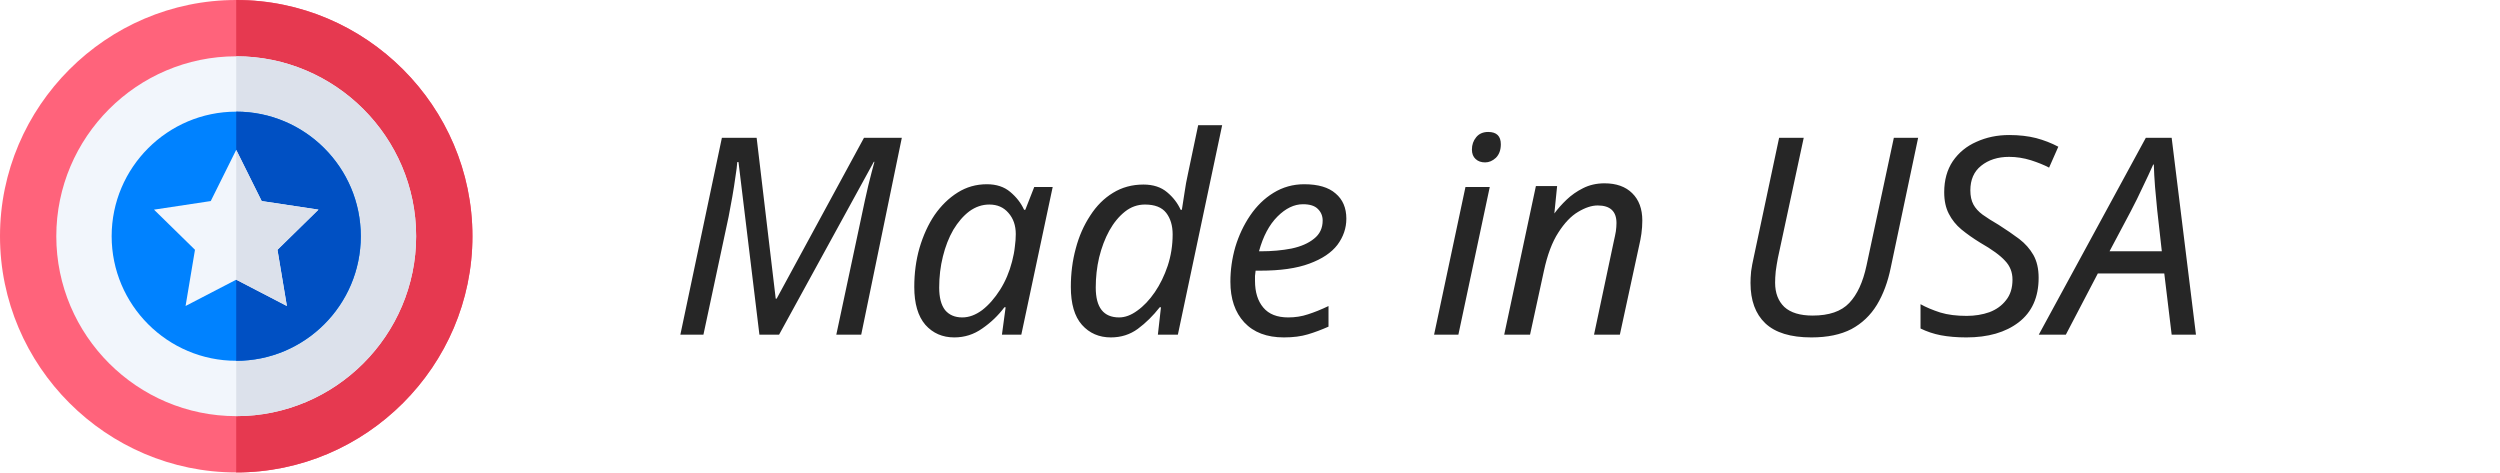
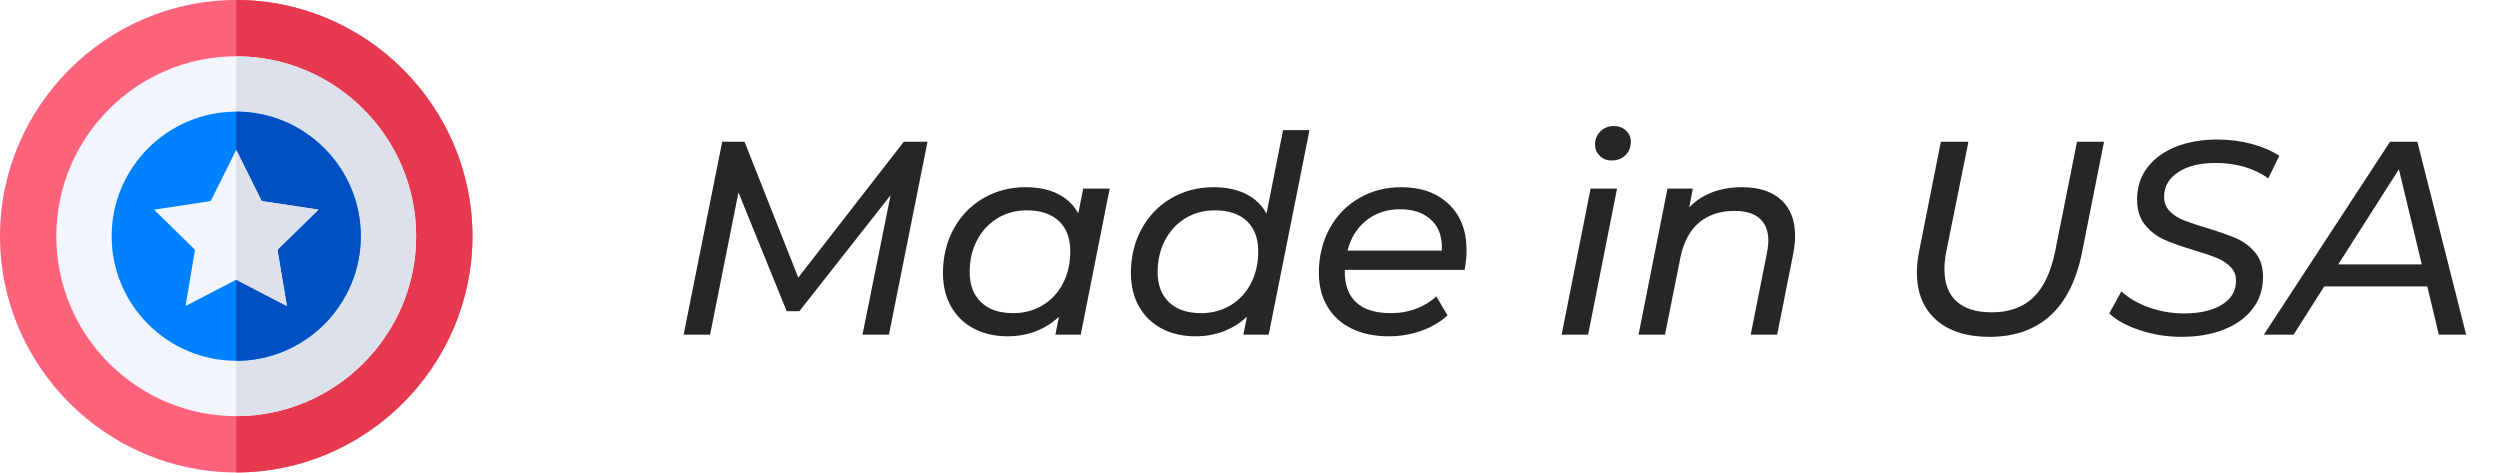
<svg xmlns="http://www.w3.org/2000/svg" width="127" height="24" viewBox="0 0 127 24">
-   <g fill="none" fill-rule="evenodd">
-     <g fill-rule="nonzero">
-       <path fill="#FF637B" d="M12 0C5.405 0 0 5.405 0 12s5.405 12 12 12 12-5.405 12-12S18.595 0 12 0z" />
-       <path fill="#E63950" d="M24 12c0 6.595-5.405 12-12 12V0c6.595 0 12 5.405 12 12z" />
-       <path fill="#F2F6FC" d="M12 2.86c-5.034 0-9.14 4.106-9.14 9.14 0 5.034 4.106 9.14 9.14 9.14 5.034 0 9.14-4.106 9.14-9.14 0-5.034-4.106-9.14-9.14-9.14z" />
-       <path fill="#DCE1EB" d="M21.14 12c0 5.034-4.106 9.14-9.14 9.14V2.86c5.034 0 9.14 4.106 9.14 9.14z" />
-       <path fill="#0082FF" d="M12 5.672c-3.487 0-6.328 2.84-6.328 6.328 0 3.487 2.84 6.328 6.328 6.328 3.487 0 6.328-2.84 6.328-6.328 0-3.488-2.84-6.328-6.328-6.328z" />
-       <path fill="#0050C3" d="M18.328 12c0 3.487-2.84 6.328-6.328 6.328V5.672c3.487 0 6.328 2.84 6.328 6.328z" />
-       <path fill="#F2F6FC" d="M16.177 10.65L13.294 10.214 12 7.612 10.706 10.214 7.823 10.65 9.905 12.689 9.427 15.544 12 14.208 14.573 15.544 14.095 12.689z" />
-       <path fill="#DCE1EB" d="M14.095 12.689L14.573 15.544 12 14.208 12 7.612 13.294 10.214 16.177 10.65z" />
-     </g>
-     <text fill="#262626" font-family="Montserrat-MediumItalic, Montserrat" font-size="14" font-style="italic" font-weight="500">
-       <tspan x="34" y="17">Made in USA</tspan>
-     </text>
+   <g fill="none">
+     <path fill="#FF637B" d="M12 0C5.405 0 0 5.405 0 12s5.405 12 12 12 12-5.405 12-12S18.595 0 12 0z" />
+     <path fill="#E63950" d="M24 12c0 6.595-5.405 12-12 12V0c6.595 0 12 5.405 12 12z" />
+     <path fill="#F2F6FC" d="M12 2.86c-5.034 0-9.14 4.106-9.14 9.14 0 5.034 4.106 9.14 9.14 9.14 5.034 0 9.14-4.106 9.14-9.14 0-5.034-4.106-9.14-9.14-9.14z" />
+     <path fill="#DCE1EB" d="M21.14 12c0 5.034-4.106 9.14-9.14 9.14V2.86c5.034 0 9.14 4.106 9.14 9.14z" />
+     <path fill="#0082FF" d="M12 5.672c-3.487 0-6.328 2.84-6.328 6.328 0 3.487 2.84 6.328 6.328 6.328 3.487 0 6.328-2.84 6.328-6.328 0-3.488-2.84-6.328-6.328-6.328z" />
+     <path fill="#0050C3" d="M18.328 12c0 3.487-2.84 6.328-6.328 6.328V5.672c3.487 0 6.328 2.84 6.328 6.328z" />
+     <path fill="#F2F6FC" d="M16.177 10.65L13.294 10.214 12 7.612 10.706 10.214 7.823 10.65 9.905 12.689 9.427 15.544 12 14.208 14.573 15.544 14.095 12.689z" />
+     <path fill="#DCE1EB" d="M14.095 12.689L14.573 15.544 12 14.208 12 7.612 13.294 10.214 16.177 10.65z" />
+     <path fill="#262626" d="M36.072 17l1.442-7.224 2.45 6.034h.644l4.634-5.894L43.814 17h1.344l1.96-9.8h-1.204l-5.362 6.902-2.73-6.902h-1.134l-1.96 9.8h1.344zm15.106.084c.523 0 1.006-.086 1.449-.259.443-.173.833-.418 1.169-.735l-.182.91h1.288l1.47-7.42h-1.344l-.252 1.26c-.243-.439-.59-.77-1.043-.994-.453-.224-.996-.336-1.631-.336-.793 0-1.51.187-2.149.56-.64.373-1.141.891-1.505 1.554-.364.663-.546 1.414-.546 2.254 0 .653.14 1.223.42 1.708.28.485.667.856 1.162 1.113.495.257 1.06.385 1.694.385zm.294-1.176c-.7 0-1.244-.184-1.631-.553-.387-.369-.581-.88-.581-1.533 0-.607.126-1.148.378-1.624.252-.476.597-.847 1.036-1.113.439-.266.933-.399 1.484-.399.71 0 1.255.182 1.638.546.383.364.574.877.574 1.54 0 .607-.124 1.148-.371 1.624-.247.476-.593.847-1.036 1.113-.443.266-.94.399-1.491.399zm9.254 1.176c.523 0 1.006-.086 1.449-.259.443-.173.833-.418 1.169-.735l-.182.91h1.288l2.072-10.388h-1.344l-.84 4.242c-.233-.439-.581-.772-1.043-1.001-.462-.229-1.01-.343-1.645-.343-.793 0-1.51.187-2.149.56-.64.373-1.141.891-1.505 1.554-.364.663-.546 1.414-.546 2.254 0 .653.14 1.223.42 1.708.28.485.667.856 1.162 1.113.495.257 1.06.385 1.694.385zm.294-1.176c-.7 0-1.244-.184-1.631-.553-.387-.369-.581-.88-.581-1.533 0-.607.126-1.148.378-1.624.252-.476.597-.847 1.036-1.113.439-.266.933-.399 1.484-.399.71 0 1.255.182 1.638.546.383.364.574.877.574 1.54 0 .607-.124 1.148-.371 1.624-.247.476-.593.847-1.036 1.113-.443.266-.94.399-1.491.399zm9.534 1.176c.579 0 1.13-.093 1.652-.28.523-.187.966-.448 1.33-.784l-.574-.966c-.27.261-.607.469-1.008.623-.401.154-.83.231-1.288.231-.784 0-1.372-.18-1.764-.539-.392-.36-.588-.884-.588-1.575v-.084h6.09c.065-.364.098-.695.098-.994 0-.99-.301-1.771-.903-2.345-.602-.574-1.407-.861-2.415-.861-.793 0-1.51.187-2.149.56-.64.373-1.139.891-1.498 1.554-.36.663-.539 1.41-.539 2.24 0 .653.145 1.223.434 1.708.29.485.7.859 1.232 1.12.532.261 1.162.392 1.89.392zm2.688-4.354h-4.788c.168-.653.49-1.167.966-1.54s1.045-.56 1.708-.56c.672 0 1.202.184 1.589.553.387.369.562.884.525 1.547zm8.624-4.578c.29 0 .525-.089.707-.266.182-.177.273-.41.273-.7 0-.215-.082-.399-.245-.553-.163-.154-.366-.231-.609-.231-.28 0-.511.091-.693.273-.182.182-.273.404-.273.665 0 .224.08.415.238.574.159.159.36.238.602.238zM80.676 17l1.47-7.42h-1.344L79.332 17h1.344zm3.906 0l.784-3.92c.159-.784.474-1.374.945-1.771.471-.397 1.071-.595 1.799-.595.57 0 .999.13 1.288.392.29.261.434.635.434 1.12 0 .159-.023.364-.07.616L88.936 17h1.344l.826-4.158c.056-.308.084-.597.084-.868 0-.784-.236-1.39-.707-1.82-.471-.43-1.132-.644-1.981-.644-1.12 0-2.016.34-2.688 1.022l.182-.952h-1.288L83.238 17h1.344zm16.478.112c1.27 0 2.298-.357 3.087-1.071.789-.714 1.328-1.78 1.617-3.199l1.12-5.642h-1.372l-1.106 5.544c-.215 1.073-.586 1.862-1.113 2.366s-1.23.756-2.107.756c-.784 0-1.381-.184-1.792-.553-.41-.369-.616-.912-.616-1.631 0-.299.033-.607.098-.924l1.12-5.558h-1.4l-1.106 5.572c-.075.401-.112.756-.112 1.064 0 1.027.324 1.83.973 2.408.649.579 1.552.868 2.709.868zm9.758 0c.812 0 1.53-.124 2.156-.371.625-.247 1.113-.6 1.463-1.057.35-.457.525-.999.525-1.624 0-.504-.133-.915-.399-1.232-.266-.317-.588-.558-.966-.721-.378-.163-.875-.338-1.491-.525-.495-.15-.884-.28-1.169-.392-.285-.112-.523-.266-.714-.462-.191-.196-.287-.439-.287-.728 0-.523.238-.94.714-1.253.476-.313 1.115-.469 1.918-.469.504 0 .982.065 1.435.196.453.13.861.327 1.225.588l.56-1.148c-.401-.261-.875-.464-1.421-.609-.546-.145-1.122-.217-1.729-.217-.793 0-1.498.124-2.114.371-.616.247-1.097.6-1.442 1.057-.345.457-.518.994-.518 1.61 0 .541.138.978.413 1.309.275.331.604.581.987.749.383.168.887.345 1.512.532.495.15.877.28 1.148.392.27.112.5.261.686.448.187.187.28.42.28.7 0 .523-.24.931-.721 1.225-.48.294-1.122.441-1.925.441-.607 0-1.195-.1-1.764-.301-.57-.2-1.04-.474-1.414-.819l-.616 1.12c.364.345.884.63 1.561.854.677.224 1.379.336 2.107.336zm5.698-.112l1.554-2.45h5.236l.588 2.45h1.386l-2.478-9.8h-1.386l-6.412 9.8h1.512zm6.51-3.57h-4.242l3.08-4.83 1.162 4.83z" />
  </g>
</svg>
